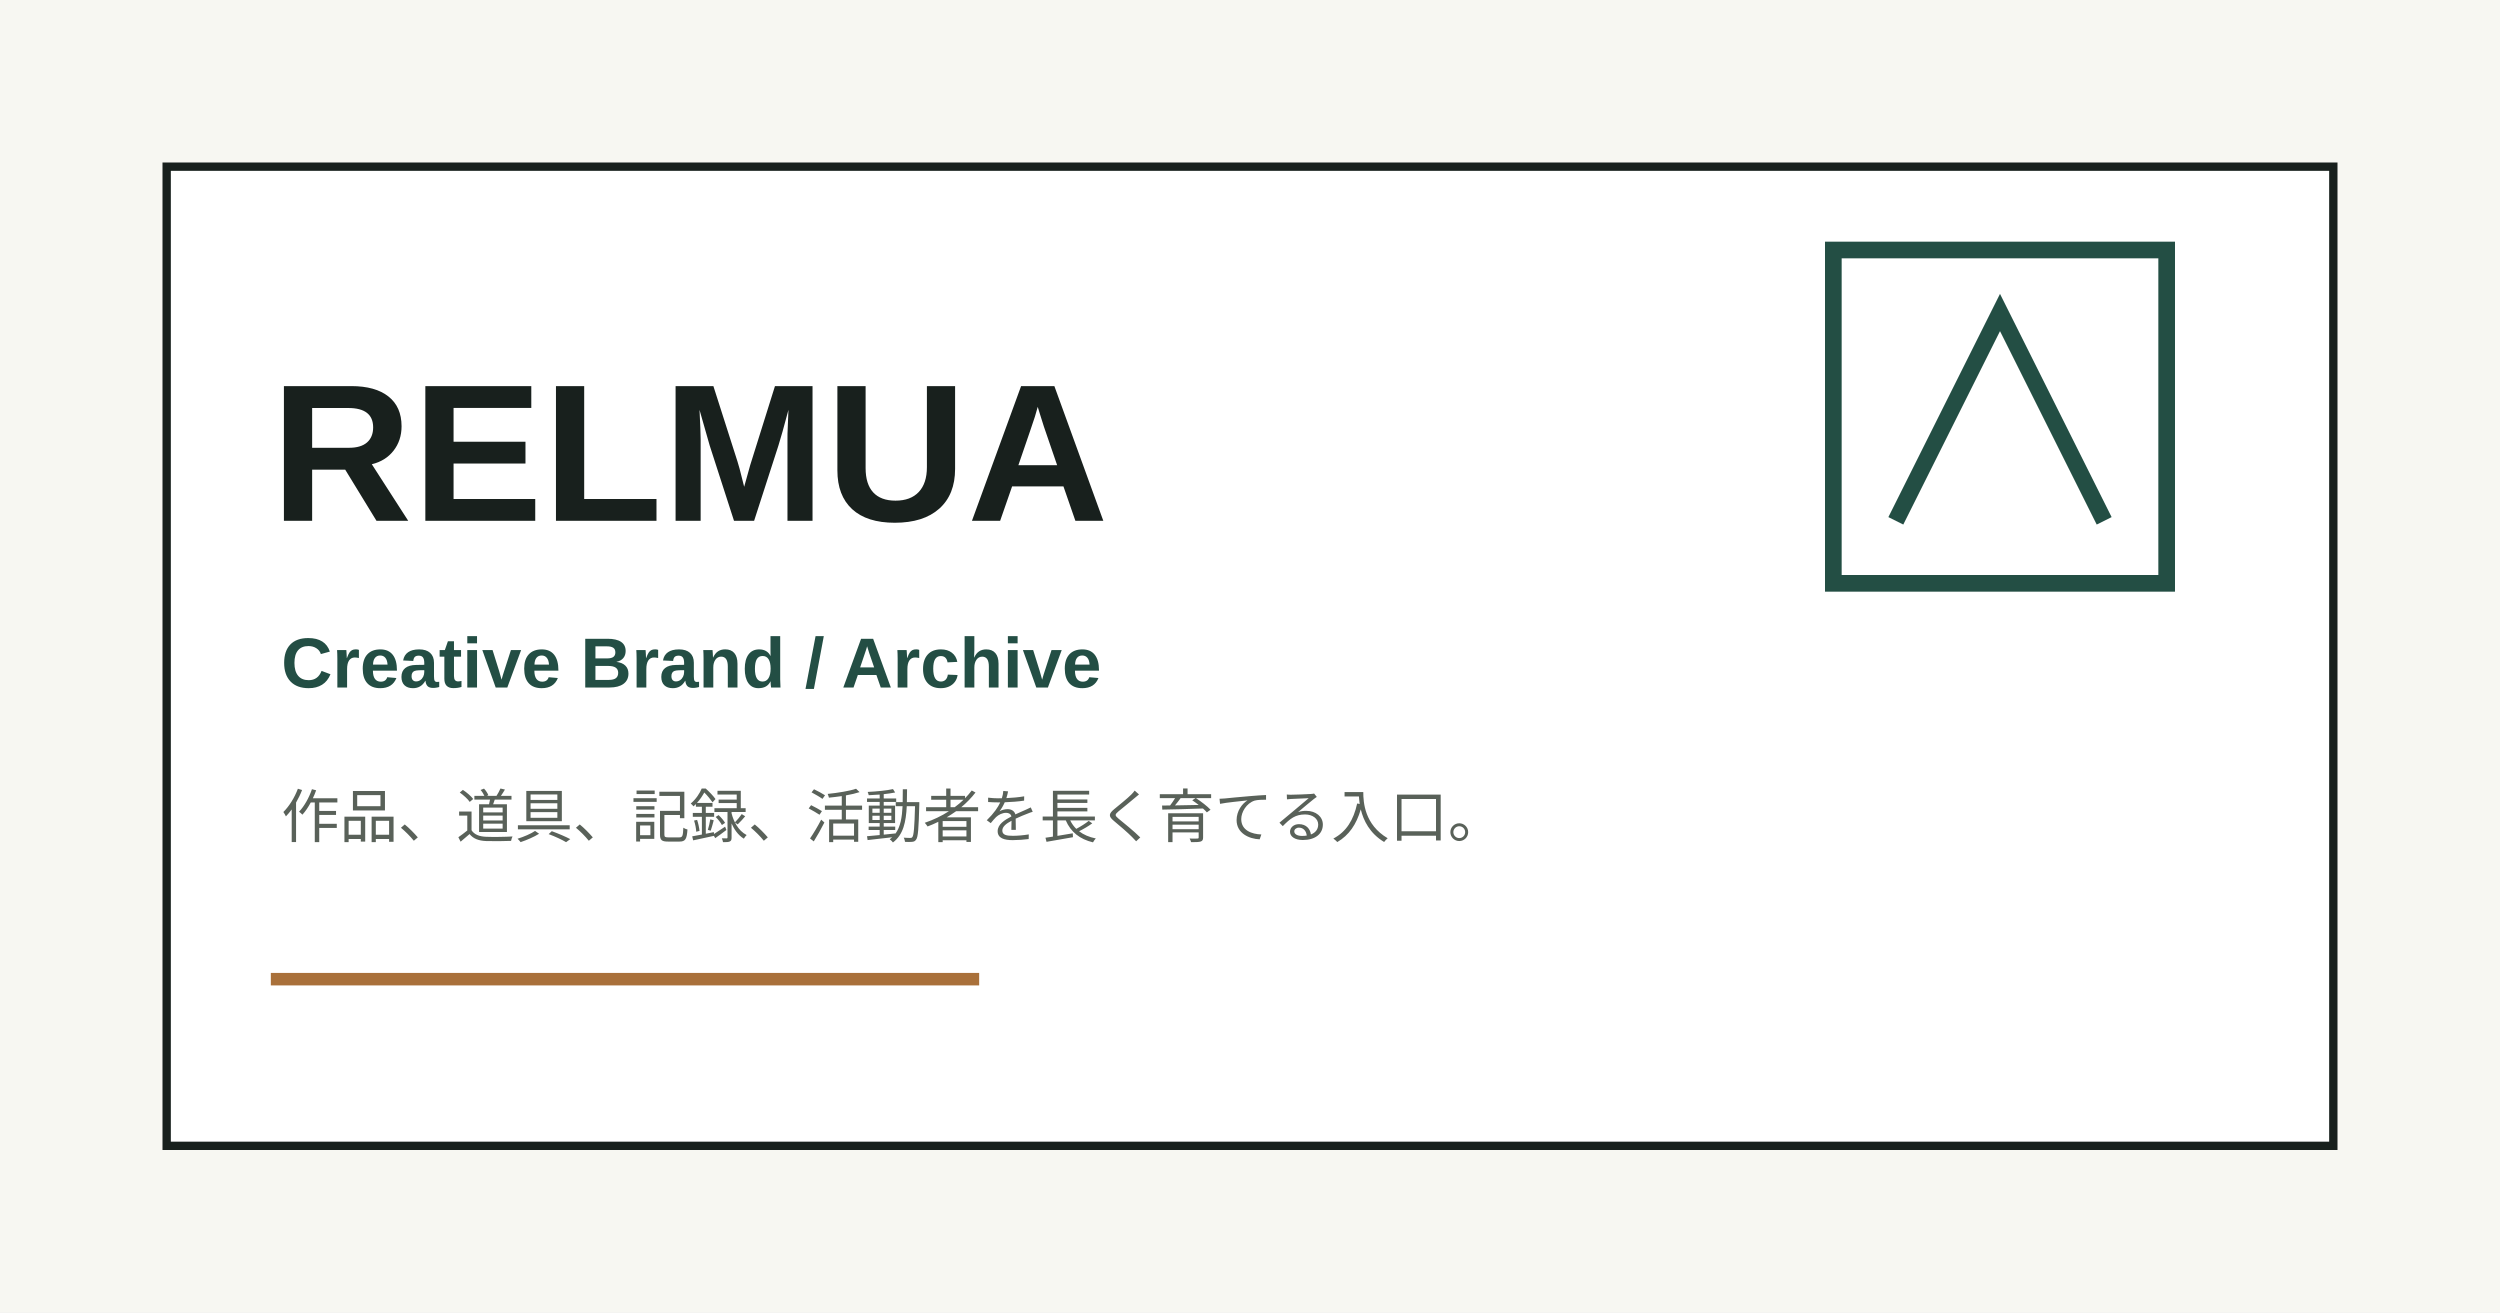
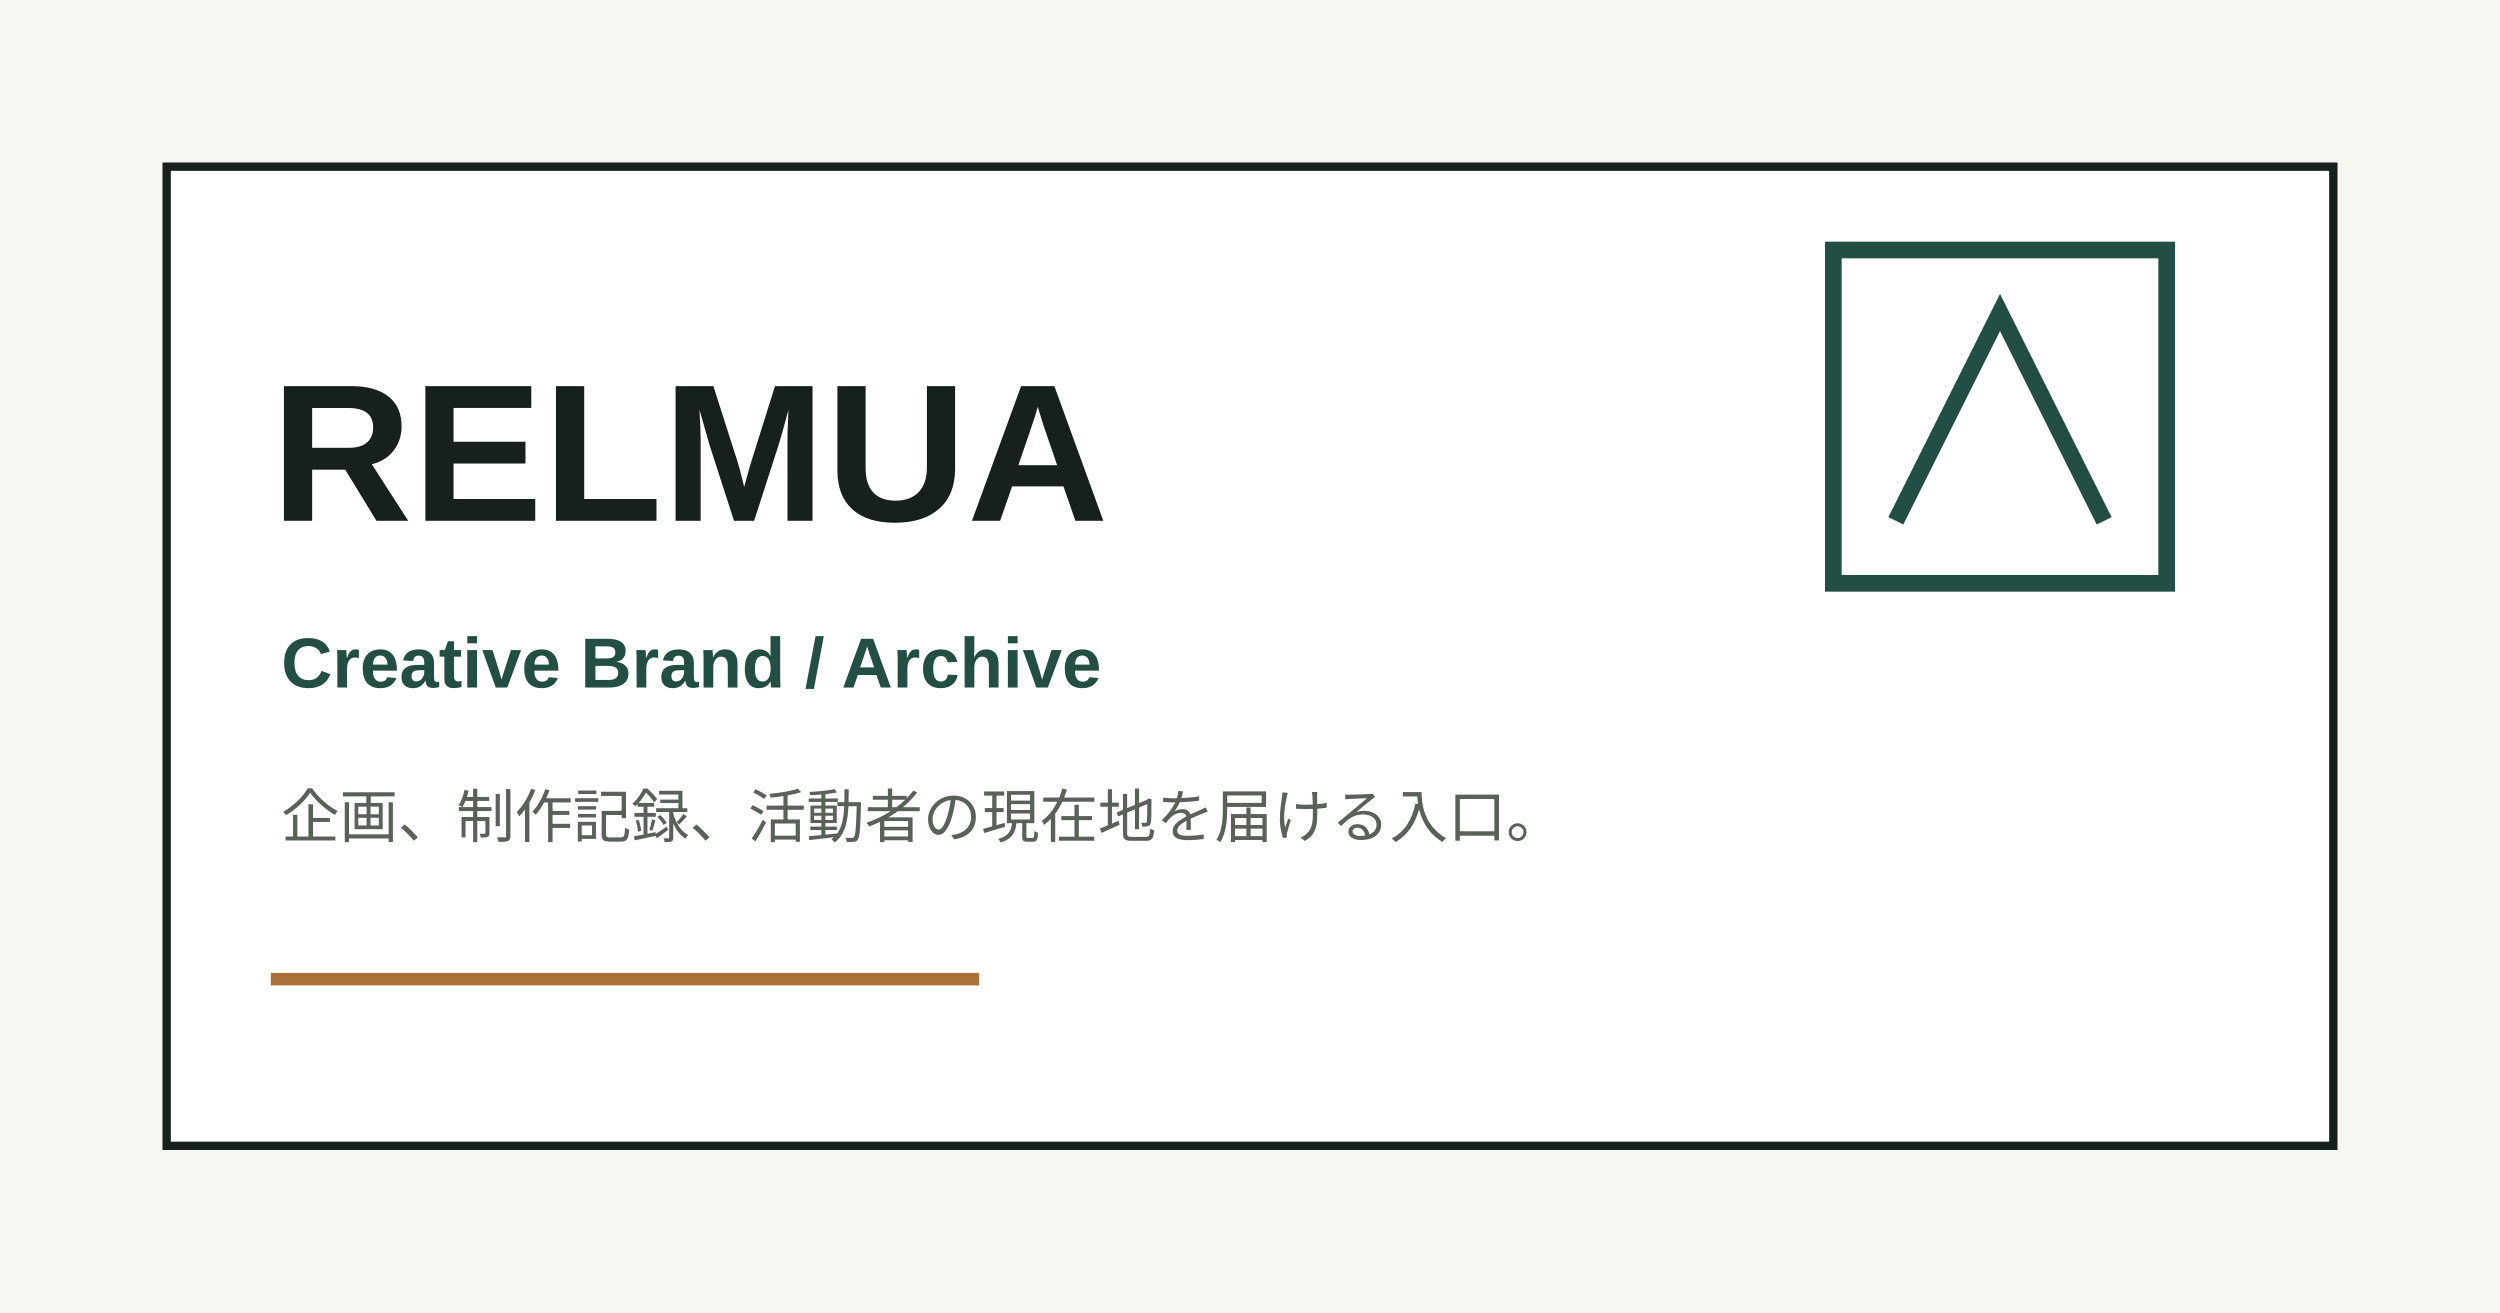
<svg xmlns="http://www.w3.org/2000/svg" width="1200" height="630" viewBox="0 0 1200 630">
  <rect width="1200" height="630" fill="#f7f7f2" />
  <path d="M80 80h1040v470H80z" fill="#fff" stroke="#18201d" stroke-width="4" />
  <path d="M880 120h160v160H880zM910 250l50-100 50 100" fill="none" stroke="#234e44" stroke-width="8" />
  <text x="130" y="250" fill="#18201d" font-family="Arial, sans-serif" font-size="94" font-weight="700">RELMUA</text>
  <text x="135" y="330" fill="#234e44" font-family="Arial, sans-serif" font-size="34" font-weight="700">Creative Brand / Archive</text>
-   <text x="135" y="402" fill="#596159" font-family="Arial, sans-serif" font-size="28">作品、道具、記録、活動者を長く育てる入口。</text>
+   <text x="135" y="402" fill="#596159" font-family="Arial, sans-serif" font-size="28">企画、制作記録、活動者の現在地を届ける入口。</text>
  <path d="M130 470h340" stroke="#a9703a" stroke-width="6" />
</svg>
